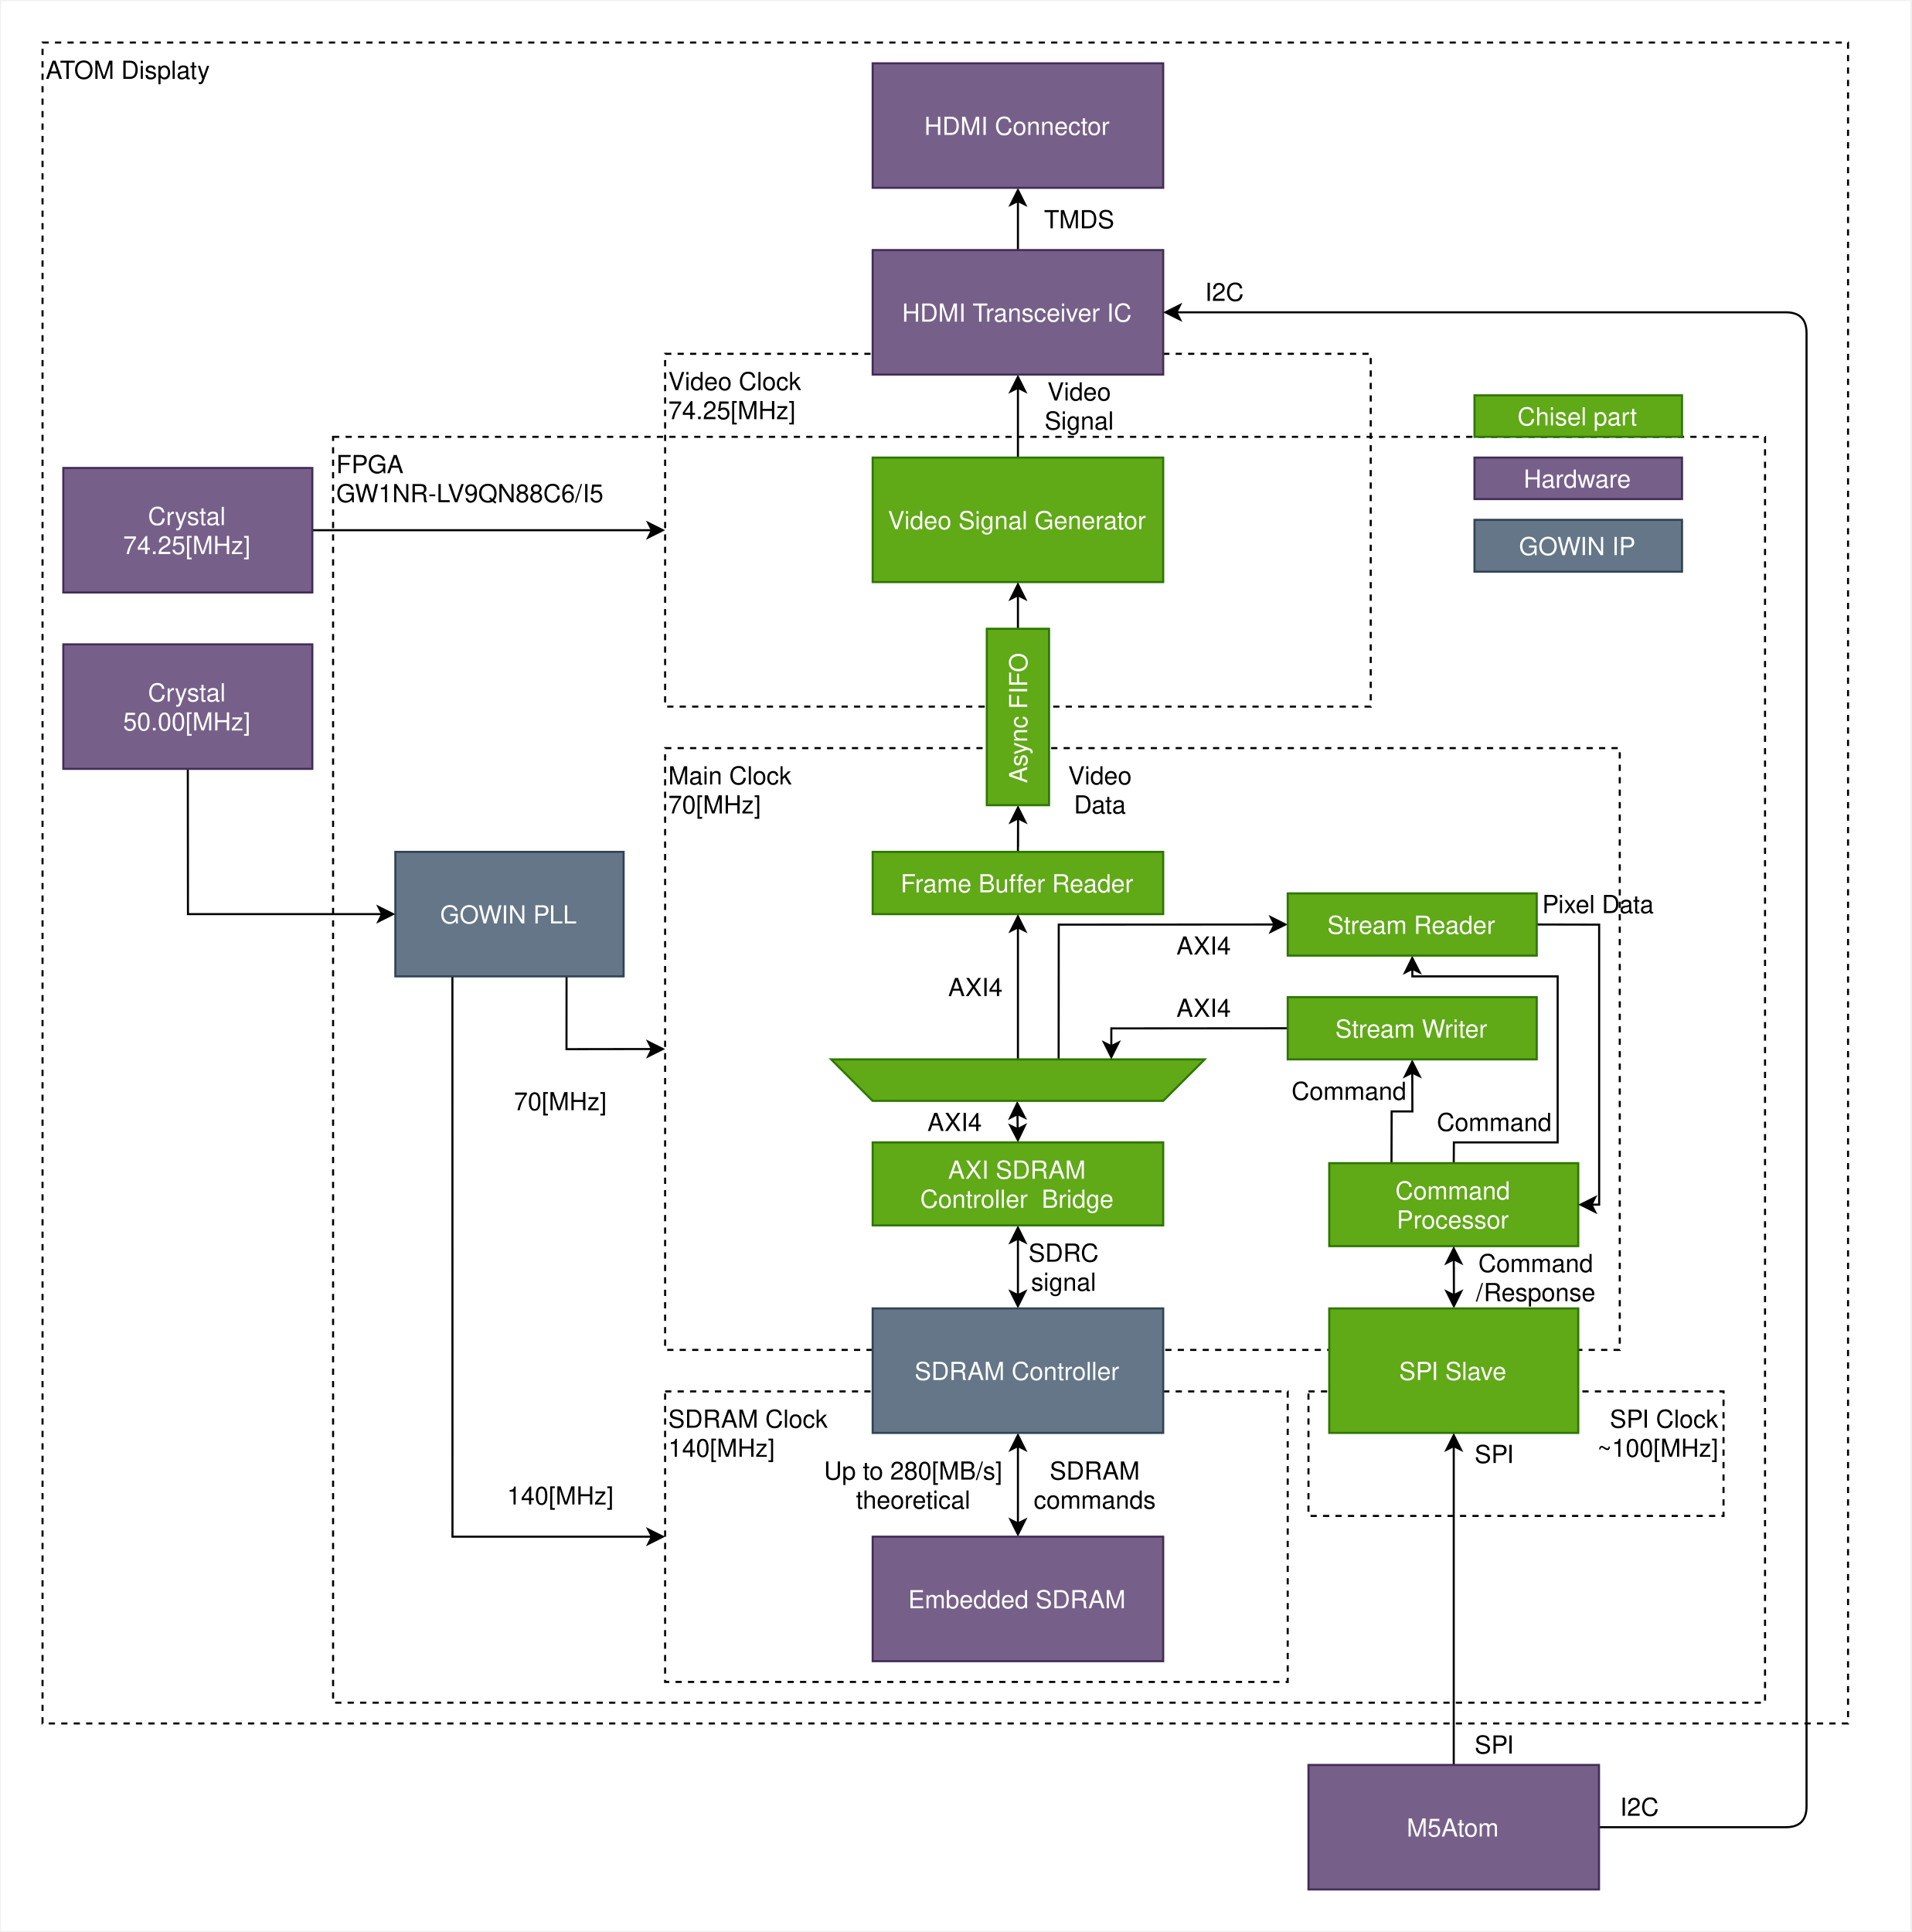
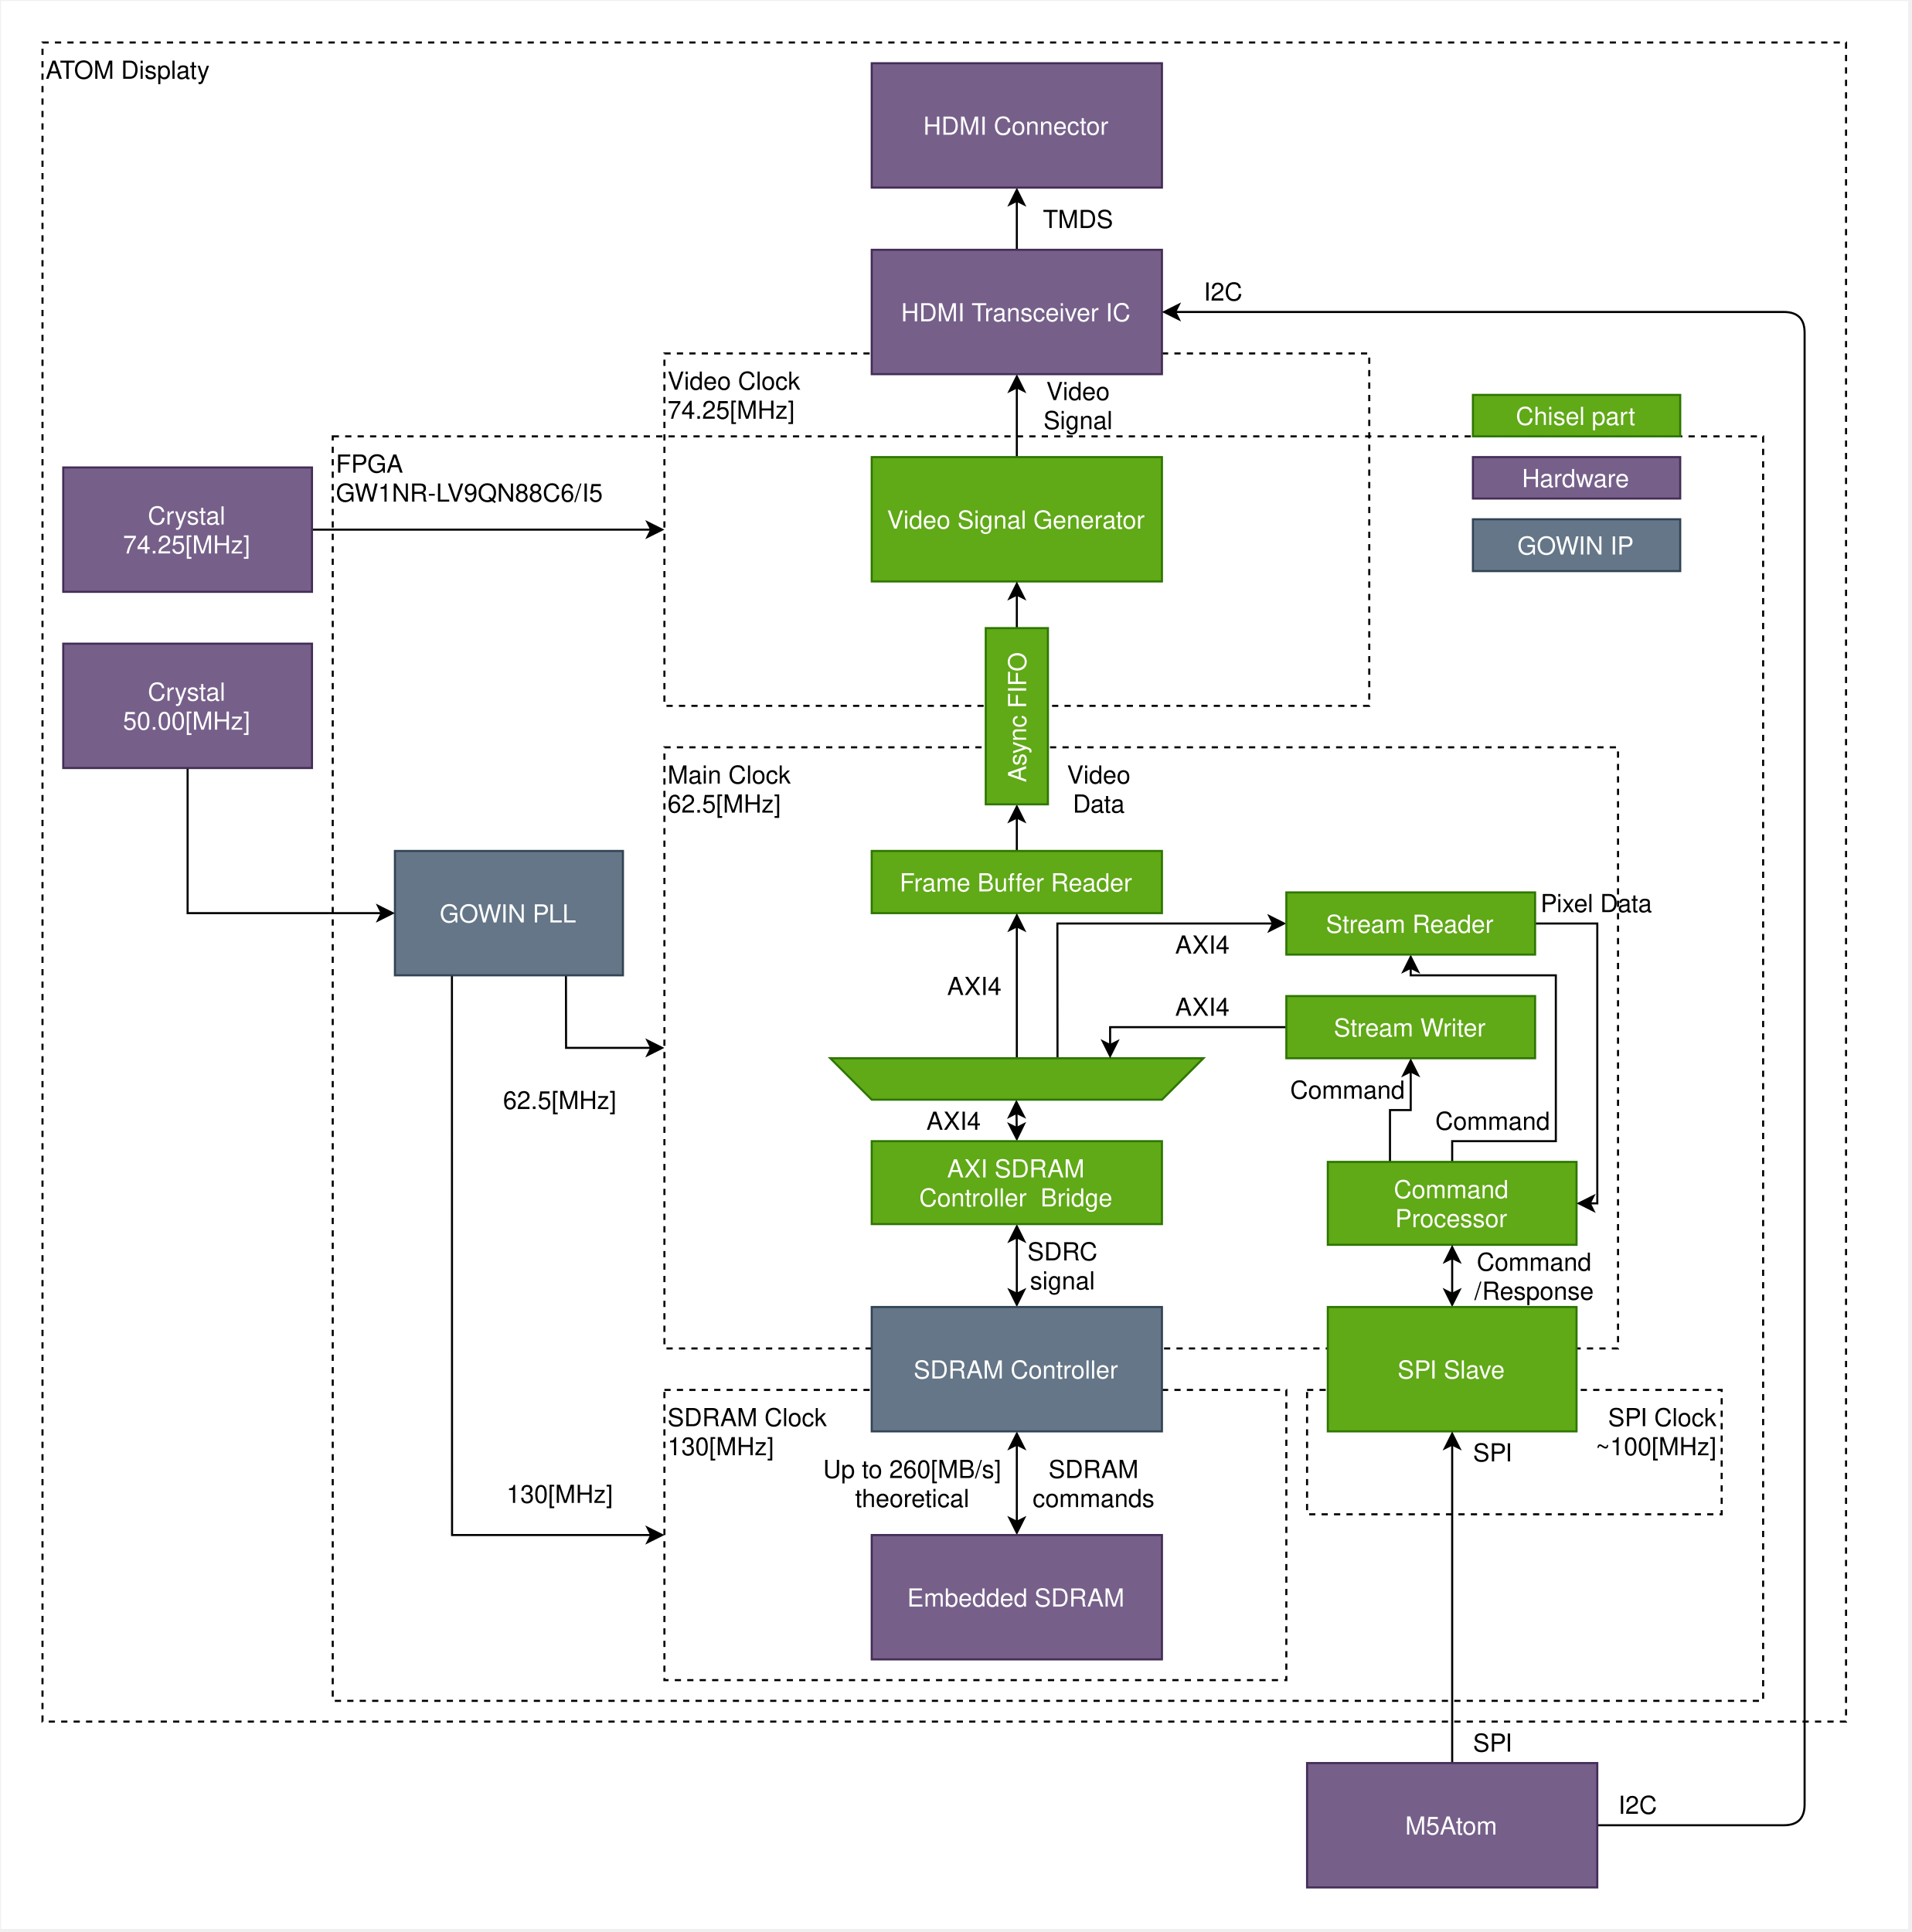
- <svg xmlns="http://www.w3.org/2000/svg" host="65bd71144e" version="1.1" width="921px" height="931px" viewBox="-0.5 -0.5 921 931" content="&lt;mxfile&gt;&lt;diagram id=&quot;Q74txtfL8WMTMJw7WfV6&quot; name=&quot;Page-1&quot;&gt;7V1Ld9o4FP41LJODbMs2SwIh5ZzQMqHTtEsVlOAZY3FspwldzG8fCfxCVxBDZIyZySboRgb03ffVldIye4u3u5As5yM2o37LaM/eWma/ZfAf5PBfgrLaUJDdbm8oz6E3S2g5YeL9pgkxnfbizWi0NTFmzI+95TZxyoKATuMtGglD9ro97Yn525+6JM8UECZT4kPqozeL5xuqi9s5/RP1nufpJ6N0fQuSTk4I0ZzM2GuBZN62zF7IWLx5tXjrUV+gl+KyeW6w46/ZFwtpEJd5wDU2T/wi/kuyuOSLxat0tSF7CWZUPNBumTdRHLK/aY/5LOSUgAV81k3yJjSM6dvOb4Ky9XHJoGxB43DFpyQPXLkJJIlQXKEUo9cc4k5Kmxfg7ZgJkSRsfc7ePF85f5EsXg2E4wIgul+/jDil70VLn8Srd3CZkWi+HiA+ePJ8X4KI+N5zwIc+feLf+0Zg5XGJ6ibkmC0zHAFoCmh342jLOLYhjq6jwNFFOnDEAMfB+K7bMuyWYSIB1N0j+vxwdf+t88dn1+1x8mCIG4KtJKIdCKzdUQBr6wAWIwDsZDzkhJ7Ppn8X8P1HMBzfjD79buG+JmDDzWJ2IOuTn9Qfs8iLPSaoU44wDQvT76UJC28286kenmC8zZRsXOCK0VZxRQNTDMiUb9w1MQVbHOvawLr5UrXAG5YELsTWtBTYIkcHuNA3jYgXqLDVLvCnBjYbF5C1bAWymdH5ELImtCX9h+5IAS2yGo+tyiKYKouALA3YImgSAG50xsPJZMjCeM6eWUD825x6s41sPueeCZTWCP9F43iVxMbkJWacRN+8+Lt45honox/JO4jX/bfiYJUOAr7AwkNi+CP5iPUgf2w9Sp/byaiIvYTTZKHJ0mMSPtNklrUhCQj2MjOkPOjyfm1H3B8S+p2mesIFkIipdzSgIYm50O6X9KJwc0Wx26TDcxo5NuZ/MfqOyG34EyyIC/Sn9Y8ecTclcVfFe0hlpHU4QNRplrRHXBTjrkgBc7u0pg08scbykm1CyU7T2tOLNjTng5AsKCfdvDw98VDMaD9QMqONlmtVuK2Uax3pYBrp65TrU1pnbXJuQTl3OnXJuQWY8qk/EjnQ15AE0ZTyzxKyPuwdJueObbddopJzi0s6dk4k5yex1zA9r9leo6Pkv32I/E99EkXeVFIBVFYFMFQBuy4NwM5h/KP+T/ZaZJ1OI1QzE3B9XABM6H4XZihNogr5U48bjpD5PjdMPaPVbQufHHriGzfYFVtmSZOlJaGy/zdZh2qLDbXFrUtZIPuyWkOuG4cpg+XYrlIZTGSZ2DqtMmB0Qv9tHGj/q1EG5xht2NKFXDWqDmAdqAopZjXUIOAuUw3sMxrOPrMu9kHlu/vyOPzMSeP7+ybZMIRK5NaoIhsGdeB28ZPOBFRZCNXA9C2B0lZsW1fnDs4gnUMFY5LHSWdqTjoKc4LqMiewdtoLV3xZ/rHbhmelGFdYrktjqBiqfg4dimFX4Gh3ONAzL+ClVnwrc66tgmdXsF/QyLqqki1YN1vWj/KvS1aFCUvmBXFUeOexIOSKm3kwKdsf7JrvfGy+id+Z3947n7/YrDAXwAyqcgUGWOvvscWCBLOCHR6HbEqjqFlbg1jqBbNUpWaVCdZRtzEgrA2JTeoyCapcpy5DjWCu041WwZSTBsPBl3e0IGQxSXq9rjpnpxam7VzjLcUwFDUcF0O90LG1aCoa+foPvYKtiZJ+BAlivroYQJYI3J52G9CNlzbcZF14e9p4NKBtIUNC23Ih2qoMydCBtqFCW6SYGdzTjbGPLgfwbbixAm67KuGGrQhJl00Gd5/E5GKgNrcdrKpBsjLJhrm/DPXksgyJFJfa5bDWItZwE2Nfz2lDAUZyuKjoJFP2pOpAGMYbe1tPmwqx3K2uKLy6VUEMayK9uRetD2fxRcUA4zPObGzJ8DqKxEbV4qsFR1jD+ETC2Stfz2EQ1lufkyFU9o1WhaEFk8N0K2U4PlAQa91JASiqWiOUKGINKMLgFmBXWYqtI13+YJuDlR7+LHbhJljX0J2464TWxCe/GtXvI9eNlC0OVZXuLZhCwHIcf5MHGi1ZEEFgGxoayJZElSWroi8d8a11dj1WZ16+txT9iKn+19CPeKAf2NkVelS9FBU58P5e7vH46ob3qN0Rp7OtpmZH726EBdP6Ee7GbHGYA6k3tpQP5TplG0a1OBCYSq798Bm4iUJdfK8qHOA1pKKIo3DVVVWgMAzia/Ya1TSzlbNYLrRYtR0IsxSpPmgtwe3r8jcFnJV5Aa0lqva1quJTDOPToQFPHDU1CpXcm6M6mF6RPbErSGdzO2F2itENum4joxJrUSbGFB80pqHHIRLMLm9lsKKzX3/bSOl+2ApPSZ4iFNWWDmBFuFpfIQLDEHISh5TwELKB54Cx1GBrli1G6EiM7QoabHUeKjpZwqsyPLX14eMS5YpoTpbiZRzy37+ZePRmWTC5Gb1gh7ngv9H0vjn5FpOPKUKxIwa5moJ/01DnoluqUdV2ElbcmPZ9aF1KIGTKm6EnTKxsLXfIZHbmGE+aNjnrNDTbDCtndhQN+zWe+4U7f5ljfQy9uOGOVdFQUZ1jhVnUJVkPy30fW+XFaTqghddkXDS0itpiZdDCwOOSoDV3dOafAloH+rxs2+8y0JXtbdn2Ki3owtLKhaFrIzleg8fNKkMXOrMxzyTElEvqdrWlkFiViVcGMXRqfy5FYCgu8BMtc/hmJLoConUpO6txx3PKQroG61K4ICd9WNH7psr5sA4uKC7z+M9sramArioDdOAe5gVtMljSJsMJU2sHpnDJHXK9zT8LOPSE33ndPnBV9pJELRc5wJDt66g/uRgplfT/qmSicUR6zIf5/3zYNI3k/zrDvP0X&lt;/diagram&gt;&lt;/mxfile&gt;">
+ <svg xmlns="http://www.w3.org/2000/svg" host="65bd71144e" version="1.1" width="922px" height="932px" viewBox="-0.5 -0.5 922 932" content="&lt;mxfile&gt;&lt;diagram id=&quot;Q74txtfL8WMTMJw7WfV6&quot; name=&quot;Page-1&quot;&gt;7V3be6I4FP9rfGw/AgTw0Utt/b4649bZ6cxjRtPKLhI/oBfnYf/2DcrNnGjRBhF352XMMQj5nfvJCW0ZvcX7bUCW8xGbUa+la7P3ltFv6Tpq6w7/L6asEoqt2RvKc+DOElpOmLi/aULUEuqLO6Ph1sSIMS9yl9vEKfN9Oo22aCQI2Nv2tCfmbd91SZ4pIEymxIPUR3cWzTdUB2s5/Y66z/P0zkhLvlmQdHJCCOdkxt4KJOOmZfQCxqLNp8V7j3oxeikum+sGO77NHiygflTmAkffXPFKvJdkccmDRat0tQF78Wc0vkBrGd0wCtjftMc8FnCKz3w+qwtvmzzJKw0i+l4gJY9xS9mCRsGKT0m+vXISSBKhuEIpRm85xO2UNi/A2zYSIknY+pz9eL5y/iFZvBwI2wFAdL59HXFK3w2XHolWH+AyI+F8PUB88OR6ngAR8dxnnw89+sSfuxsD43KJ6iTkiC0V4WiJOGoQR8eW4OggFThigONgfNtp6VZLN1AM1O0j+vJwdf+9/ccXx+lx8mCIG4KtIKJtCKzVlgBrqQAWIwDsZDzkhJ7Hpn8X8P0nZjjuju5+t3BfEbDBZjE7kPXIL+qNWehGLoupU44wDQrT74UJC3c28xTZDYy3mZKNC1zRNRlXFDBFh0z5zl0Tk7DFNq91rJovVQu8bgrgQmwNU4ItslWAC33TiLi+BFtLv248tNm4gK1pSbDNzM6nsDWgNek/dEYScJGh3JycXGxlciuzCchUgC2CRgHgRmc8oEyGLIjm7Jn5xLvJqd1tZPM59yxGaY3wXzSKVkl0TF4ixkn03Y1+xNdwhdiMfia/EH/uvxcHq3Tg8wUWLoqHP5NbrAf5ZetRet1ORoXsJZgmC02WHpHgmSazzA0phmAvMwPKwy73dTvm/pTQ7zTWEy6AJJ56S30akIgL7X5JLwo3VxRLI21kg+iYf6P3bUtbX8H8qEB/Wv9TI+6GIO6yiA/JzLQKF4jazZL2kIti1ImTwNwurWkDN15jeck2oGQjuy7RhuZ8EJAF5aTuy9MTD8Z07YGSGW20XMsCbqlcq0gI01hfpVyf0jork3MTyrndrkvOTcCUu/4ozoK+BcQPp5TfK5b1Ye8wObctS3OITM5NLunYPpGcn8RewwS9ZnuNjpJ/7RD5n3okDN2poAKorApgqAJWXRqA7cP4R71f7K3IOpVGqGYm4Pq4AJjQ+RGboTSJKuRPPW44AuZ53DD19FZHi31y4MZP3GBXbBolTZaShMr632Qdqi0W1BanLmWB7MtqDbluHKYMpm05UmUwkGlg87TKgNEJ/bd+oP2vRhnsY7RhSxdy1ag6gLWhKqSY1VCDgPtMNbBPbzj7jLrYB5Xv9uvj8Asnje/vm2TDECqRW6OKbBjUgZvFLzqLocpCqAambwmUlmTjujp3cAbpHCoYkzxOOlNz0paYE1SXOYG1016w4svyjt04PCvFuMJiXRpDxZB1dKhQDKsCR7vDgZ55AS+14luZc20VPKuC/YJG1lWlbMGq2bK+lD8uWRUmLJnrR2Hhl8cxIVfczIMJ2f5g13z7c/MN/MF8be98/mGzwlwAM6jKFRhgrb/HFgvizwp2eBywKQ3DZm0NYqEbzJSVmmUmWEXdRoewNiQ2qcskyHKdugw1grlOJ1z5U04aDAdfP9CCgEUk6fa6ap+dWhiWfY23FEOX1HAcDPVCxdaiIWnl6z/0CrYmTPoRBIj56iIAWSJwe9ptQD9e2nCT9eHtaeNRgLaJdAFt04FoyzIkXQXaugztOMXM4J5ujH14OYBvw40lcFtVCTdsRUi6bDK4+yQiFwO1se1gZS2SlUk2zP1FqCeXZUiEuNQqh7USsYabGPu7ThsKMRIDRkkvmbQrVQXGMOLY23zaVIjFjnVJ6dWpCmJYFenN3XB9QIsvKgIYn3FuYwmm15akNrImXyU4wirGHQlmb3w9h0FYb4VOhFDaOVoVhiZMD9PNlOH4QEGsdS8FoChrjpCiiBWgCMNbgF1lSbaKhPmTjQ5megC02IebYF1Df+KuU1oTj7w2quNHrBxJmxyqKt6bMImABTn+Iw80XDI/hMA2NDQQLYksT5ZFXyoiXPPsuqzOvIBvSjoSU/2voSPxQD+wsy/0qIopKnLg493c4/FVDe9R+yN2e1tNjbba/QgTJvYj3InY4jAHUm9sKR7Mtcu2jCpxIDCVXPvhM3AThcr4XlU4wGsIZRFb4qqrqkFhGMTX7DWqaWcrZ7EcaLFqOxJmSlJ90FyCtevybws4K/MCmktkDWxVxacYxqdDHZ45amoUKrg3W3Y0vSJ7YlWQzuZ2wmgXoxt0rSG9EmtRJsaMbzSmgcshipld3spgSW+/+saR0h2xFZ6TPEUoqiwdwJJwtb5CBIYh5CQKKOEhZANPAmOhxdYoW4xQkRhbFbTYqjxWdLKEV2Z4auvExyXKFeGcLOOPUcD//83iS7vLgsnN6AU7zAX/nabvnBPfY/I5RSj2xCBHUfBv6PJcdEs1qtpOwpK3pv0YmpcSCBniZugJEytLyVtkMjtzjCdN25xVGppthpUzO5KW/RpP/sKdv8yxPgZu1HDHKmmpqM6xwizqkqyH6XyMrfTlaSqghS/KuGhoJbXFyqCFgcclQWvs6M0/BbQ29HnZtt9loCva27LtVUrQhaWVC0PXQmK8Bg+cVYYudGZjnknEUy6p39USQmJZJl4ZxNCp/bmMA8P4FX7xXXF3FHcFhOtSdlbjjuaUBXQN1qVwQUz6sKT3TZbzYRVckLzO4z+ztSYDuqoM0IZ7mBe0yWAKmwwnTK1tmMIlb5Hrbf5gwKFn/M7r/QNXZV+TqORVDjBk+zbqTy5GSgX9vyqZaByRHvNh/ncfNk0j+Z/PMG7+BQ==&lt;/diagram&gt;&lt;/mxfile&gt;">
  <defs />
  <g>
    <rect x="0" y="0" width="920" height="930" fill="rgb(255, 255, 255)" stroke="none" pointer-events="all" />
    <rect x="20" y="20" width="870" height="810" fill="none" stroke="rgb(0, 0, 0)" stroke-dasharray="3 3" pointer-events="all" />
    <g fill="rgb(0, 0, 0)" font-family="Helvetica" font-size="12px">
      <text x="21.5" y="37.5">
                ATOM Displaty
            </text>
    </g>
    <rect x="160" y="210" width="690" height="610" fill="none" stroke="rgb(0, 0, 0)" stroke-dasharray="3 3" pointer-events="all" />
    <g fill="rgb(0, 0, 0)" font-family="Helvetica" font-size="12px">
      <text x="161.5" y="227.5">
                FPGA
            </text>
      <text x="161.5" y="241.5">
                GW1NR-LV9QN88C6/I5
            </text>
    </g>
    <rect x="630" y="670" width="200" height="60" fill="none" stroke="rgb(0, 0, 0)" stroke-dasharray="3 3" pointer-events="all" />
    <g fill="rgb(0, 0, 0)" font-family="Helvetica" text-anchor="end" font-size="12px">
      <text x="827.5" y="687.5">
                SPI Clock
            </text>
      <text x="827.5" y="701.5">
                ~100[MHz]
            </text>
    </g>
    <rect x="320" y="170" width="340" height="170" fill="none" stroke="rgb(0, 0, 0)" stroke-dasharray="3 3" pointer-events="all" />
    <g fill="rgb(0, 0, 0)" font-family="Helvetica" font-size="12px">
      <text x="321.5" y="187.5">
                Video Clock
            </text>
      <text x="321.5" y="201.5">
                74.25[MHz]
            </text>
    </g>
    <rect x="320" y="360" width="460" height="290" fill="none" stroke="rgb(0, 0, 0)" stroke-dasharray="3 3" pointer-events="all" />
    <g fill="rgb(0, 0, 0)" font-family="Helvetica" font-size="12px">
      <text x="321.5" y="377.5">
                Main Clock
            </text>
      <text x="321.5" y="391.5">
-                 70[MHz]
+                 62.5[MHz]
            </text>
    </g>
    <rect x="320" y="670" width="300" height="140" fill="none" stroke="rgb(0, 0, 0)" stroke-dasharray="3 3" pointer-events="all" />
    <g fill="rgb(0, 0, 0)" font-family="Helvetica" font-size="12px">
      <text x="321.5" y="687.5">
                SDRAM Clock
            </text>
      <text x="321.5" y="701.5">
-                 140[MHz]
+                 130[MHz]
            </text>
    </g>
    <path d="M 490 220 L 490 186.37" fill="none" stroke="rgb(0, 0, 0)" stroke-miterlimit="10" pointer-events="stroke" />
    <path d="M 490 181.12 L 493.5 188.12 L 490 186.37 L 486.5 188.12 Z" fill="rgb(0, 0, 0)" stroke="rgb(0, 0, 0)" stroke-miterlimit="10" pointer-events="all" />
    <rect x="420" y="220" width="140" height="60" fill="#60a917" stroke="#2d7600" pointer-events="all" />
    <g fill="#ffffff" font-family="Helvetica" text-anchor="middle" font-size="12px">
      <text x="489.5" y="254.5">
                Video Signal Generator
            </text>
    </g>
-     <path d="M 490 410 L 490.07 390 L 490.07 407.47 L 490.05 393.87" fill="none" stroke="rgb(0, 0, 0)" stroke-miterlimit="10" pointer-events="stroke" />
-     <path d="M 490.05 388.62 L 493.55 395.61 L 490.05 393.87 L 486.55 395.62 Z" fill="rgb(0, 0, 0)" stroke="rgb(0, 0, 0)" stroke-miterlimit="10" pointer-events="all" />
+     <path d="M 490 410 L 490 390 L 490 407.56 L 490 393.87" fill="none" stroke="rgb(0, 0, 0)" stroke-miterlimit="10" pointer-events="stroke" />
+     <path d="M 490 388.62 L 493.5 395.62 L 490 393.87 L 486.5 395.62 Z" fill="rgb(0, 0, 0)" stroke="rgb(0, 0, 0)" stroke-miterlimit="10" pointer-events="all" />
    <rect x="420" y="410" width="140" height="30" fill="#60a917" stroke="#2d7600" pointer-events="all" />
    <g fill="#ffffff" font-family="Helvetica" text-anchor="middle" font-size="12px">
      <text x="489.5" y="429.5">
                Frame Buffer Reader
            </text>
    </g>
    <path d="M 490 120 L 490 96.37" fill="none" stroke="rgb(0, 0, 0)" stroke-miterlimit="10" pointer-events="stroke" />
    <path d="M 490 91.12 L 493.5 98.12 L 490 96.37 L 486.5 98.12 Z" fill="rgb(0, 0, 0)" stroke="rgb(0, 0, 0)" stroke-miterlimit="10" pointer-events="all" />
    <rect x="420" y="120" width="140" height="60" fill="#76608a" stroke="#432d57" pointer-events="all" />
    <g fill="#ffffff" font-family="Helvetica" text-anchor="middle" font-size="12px">
      <text x="489.5" y="154.5">
                HDMI Transceiver IC
            </text>
    </g>
    <path d="M 490 596.37 L 490 623.63" fill="none" stroke="rgb(0, 0, 0)" stroke-miterlimit="10" pointer-events="stroke" />
    <path d="M 490 591.12 L 493.5 598.12 L 490 596.37 L 486.5 598.12 Z" fill="rgb(0, 0, 0)" stroke="rgb(0, 0, 0)" stroke-miterlimit="10" pointer-events="all" />
    <path d="M 490 628.88 L 486.5 621.88 L 490 623.63 L 493.5 621.88 Z" fill="rgb(0, 0, 0)" stroke="rgb(0, 0, 0)" stroke-miterlimit="10" pointer-events="all" />
-     <path d="M 489.89 543.63 L 489.77 536.37" fill="none" stroke="rgb(0, 0, 0)" stroke-miterlimit="10" pointer-events="stroke" />
-     <path d="M 489.98 548.88 L 486.37 541.94 L 489.89 543.63 L 493.36 541.82 Z" fill="rgb(0, 0, 0)" stroke="rgb(0, 0, 0)" stroke-miterlimit="10" pointer-events="all" />
-     <path d="M 489.69 531.12 L 493.3 538.06 L 489.77 536.37 L 486.3 538.18 Z" fill="rgb(0, 0, 0)" stroke="rgb(0, 0, 0)" stroke-miterlimit="10" pointer-events="all" />
+     <path d="M 489.93 543.63 L 489.85 536.37" fill="none" stroke="rgb(0, 0, 0)" stroke-miterlimit="10" pointer-events="stroke" />
+     <path d="M 489.99 548.88 L 486.41 541.92 L 489.93 543.63 L 493.41 541.84 Z" fill="rgb(0, 0, 0)" stroke="rgb(0, 0, 0)" stroke-miterlimit="10" pointer-events="all" />
+     <path d="M 489.79 531.12 L 493.37 538.08 L 489.85 536.37 L 486.37 538.16 Z" fill="rgb(0, 0, 0)" stroke="rgb(0, 0, 0)" stroke-miterlimit="10" pointer-events="all" />
    <rect x="420" y="550" width="140" height="40" fill="#60a917" stroke="#2d7600" pointer-events="all" />
    <g fill="#ffffff" font-family="Helvetica" text-anchor="middle" font-size="12px">
      <text x="489.5" y="567.5">
                AXI SDRAM
            </text>
      <text x="489.5" y="581.5">
                Controller  Bridge
            </text>
    </g>
    <path d="M 490 696.37 L 490 733.63" fill="none" stroke="rgb(0, 0, 0)" stroke-miterlimit="10" pointer-events="stroke" />
    <path d="M 490 691.12 L 493.5 698.12 L 490 696.37 L 486.5 698.12 Z" fill="rgb(0, 0, 0)" stroke="rgb(0, 0, 0)" stroke-miterlimit="10" pointer-events="all" />
    <path d="M 490 738.88 L 486.5 731.88 L 490 733.63 L 493.5 731.88 Z" fill="rgb(0, 0, 0)" stroke="rgb(0, 0, 0)" stroke-miterlimit="10" pointer-events="all" />
    <rect x="420" y="630" width="140" height="60" fill="#647687" stroke="#314354" pointer-events="all" />
    <g fill="#ffffff" font-family="Helvetica" text-anchor="middle" font-size="12px">
      <text x="489.5" y="664.5">
                SDRAM Controller
            </text>
    </g>
-     <path d="M 272.5 470 L 272.47 505.07 L 313.63 505.01" fill="none" stroke="rgb(0, 0, 0)" stroke-miterlimit="10" pointer-events="stroke" />
-     <path d="M 318.88 505 L 311.89 508.51 L 313.63 505.01 L 311.88 501.51 Z" fill="rgb(0, 0, 0)" stroke="rgb(0, 0, 0)" stroke-miterlimit="10" pointer-events="all" />
-     <path d="M 217.5 470 L 217.53 740 L 313.63 740" fill="none" stroke="rgb(0, 0, 0)" stroke-miterlimit="10" pointer-events="stroke" />
+     <path d="M 272.5 470 L 272.56 505 L 313.63 505" fill="none" stroke="rgb(0, 0, 0)" stroke-miterlimit="10" pointer-events="stroke" />
+     <path d="M 318.88 505 L 311.88 508.5 L 313.63 505 L 311.88 501.5 Z" fill="rgb(0, 0, 0)" stroke="rgb(0, 0, 0)" stroke-miterlimit="10" pointer-events="all" />
+     <path d="M 217.5 470 L 217.56 740 L 313.63 740" fill="none" stroke="rgb(0, 0, 0)" stroke-miterlimit="10" pointer-events="stroke" />
    <path d="M 318.88 740 L 311.88 743.5 L 313.63 740 L 311.88 736.5 Z" fill="rgb(0, 0, 0)" stroke="rgb(0, 0, 0)" stroke-miterlimit="10" pointer-events="all" />
    <rect x="190" y="410" width="110" height="60" fill="#647687" stroke="#314354" pointer-events="all" />
    <g fill="#ffffff" font-family="Helvetica" text-anchor="middle" font-size="12px">
      <text x="244.5" y="444.5">
                GOWIN PLL
            </text>
    </g>
    <rect x="420" y="740" width="140" height="60" fill="#76608a" stroke="#432d57" pointer-events="all" />
    <g fill="#ffffff" font-family="Helvetica" text-anchor="middle" font-size="12px">
      <text x="489.5" y="774.5">
                Embedded SDRAM
            </text>
    </g>
    <path d="M 150 255 L 313.63 255" fill="none" stroke="rgb(0, 0, 0)" stroke-miterlimit="10" pointer-events="stroke" />
    <path d="M 318.88 255 L 311.88 258.5 L 313.63 255 L 311.88 251.5 Z" fill="rgb(0, 0, 0)" stroke="rgb(0, 0, 0)" stroke-miterlimit="10" pointer-events="all" />
    <rect x="30" y="225" width="120" height="60" fill="#76608a" stroke="#432d57" pointer-events="all" />
    <g fill="#ffffff" font-family="Helvetica" text-anchor="middle" font-size="12px">
      <text x="89.5" y="252.5">
                Crystal
            </text>
      <text x="89.5" y="266.5">
                74.25[MHz]
            </text>
    </g>
-     <path d="M 670 560 L 670.07 535.07 L 680.07 535.07 L 680.02 516.37" fill="none" stroke="rgb(0, 0, 0)" stroke-miterlimit="10" pointer-events="stroke" />
-     <path d="M 680 511.12 L 683.52 518.11 L 680.02 516.37 L 676.52 518.13 Z" fill="rgb(0, 0, 0)" stroke="rgb(0, 0, 0)" stroke-miterlimit="10" pointer-events="all" />
-     <path d="M 700 560 L 700.07 550 L 750.07 550 L 750.07 470 L 680.07 470 L 680.04 466.37" fill="none" stroke="rgb(0, 0, 0)" stroke-miterlimit="10" pointer-events="stroke" />
-     <path d="M 680.01 461.12 L 683.55 468.09 L 680.04 466.37 L 676.55 468.14 Z" fill="rgb(0, 0, 0)" stroke="rgb(0, 0, 0)" stroke-miterlimit="10" pointer-events="all" />
+     <path d="M 670 560 L 670 535 L 680 535 L 680 516.37" fill="none" stroke="rgb(0, 0, 0)" stroke-miterlimit="10" pointer-events="stroke" />
+     <path d="M 680 511.12 L 683.5 518.12 L 680 516.37 L 676.5 518.12 Z" fill="rgb(0, 0, 0)" stroke="rgb(0, 0, 0)" stroke-miterlimit="10" pointer-events="all" />
+     <path d="M 700 560 L 700 550 L 750 550 L 750 470 L 680 470 L 680 466.37" fill="none" stroke="rgb(0, 0, 0)" stroke-miterlimit="10" pointer-events="stroke" />
+     <path d="M 680 461.12 L 683.5 468.12 L 680 466.37 L 676.5 468.12 Z" fill="rgb(0, 0, 0)" stroke="rgb(0, 0, 0)" stroke-miterlimit="10" pointer-events="all" />
    <rect x="640" y="560" width="120" height="40" fill="#60a917" stroke="#2d7600" pointer-events="all" />
    <g fill="#ffffff" font-family="Helvetica" text-anchor="middle" font-size="12px">
      <text x="699.5" y="577.5">
                Command
            </text>
      <text x="699.5" y="591.5">
                Processor
            </text>
    </g>
    <path d="M 490 302.5 L 490 286.37" fill="none" stroke="rgb(0, 0, 0)" stroke-miterlimit="10" pointer-events="stroke" />
    <path d="M 490 281.12 L 493.5 288.12 L 490 286.37 L 486.5 288.12 Z" fill="rgb(0, 0, 0)" stroke="rgb(0, 0, 0)" stroke-miterlimit="10" pointer-events="all" />
    <rect x="447.5" y="330" width="85" height="30" fill="#60a917" stroke="#2d7600" transform="rotate(-90,490,345)" pointer-events="all" />
    <g fill="#ffffff" font-family="Helvetica" text-anchor="middle" font-size="12px" transform="rotate(-90,490,345)">
      <text x="489.5" y="349.5">
                Async FIFO
            </text>
    </g>
    <rect x="492.5" y="600" width="40" height="20" fill="none" stroke="none" pointer-events="all" />
    <g fill="rgb(0, 0, 0)" font-family="Helvetica" text-anchor="middle" font-size="12px">
      <text x="512" y="607.5">
                SDRC
            </text>
      <text x="512" y="621.5">
                signal
            </text>
    </g>
    <rect x="495" y="700" width="65" height="30" fill="none" stroke="none" pointer-events="all" />
    <g fill="rgb(0, 0, 0)" font-family="Helvetica" text-anchor="middle" font-size="12px">
      <text x="527" y="712.5">
                SDRAM
            </text>
      <text x="527" y="726.5">
                commands
            </text>
    </g>
    <rect x="510" y="370" width="40" height="20" fill="none" stroke="none" pointer-events="all" />
    <g fill="rgb(0, 0, 0)" font-family="Helvetica" text-anchor="middle" font-size="12px">
      <text x="529.5" y="377.5">
                Video
            </text>
      <text x="529.5" y="391.5">
                Data
            </text>
    </g>
    <rect x="500" y="180" width="40" height="30" fill="none" stroke="none" pointer-events="all" />
    <g fill="rgb(0, 0, 0)" font-family="Helvetica" text-anchor="middle" font-size="12px">
      <text x="519.5" y="192.5">
                Video
            </text>
      <text x="519.5" y="206.5">
                Signal
            </text>
    </g>
    <rect x="240" y="520" width="60" height="20" fill="none" stroke="none" pointer-events="all" />
    <g fill="rgb(0, 0, 0)" font-family="Helvetica" text-anchor="middle" font-size="12px">
      <text x="269.5" y="534.5">
-                 70[MHz]
+                 62.5[MHz]
            </text>
    </g>
    <rect x="230" y="710" width="80" height="20" fill="none" stroke="none" pointer-events="all" />
    <g fill="rgb(0, 0, 0)" font-family="Helvetica" text-anchor="middle" font-size="12px">
      <text x="269.5" y="724.5">
-                 140[MHz]
+                 130[MHz]
            </text>
    </g>
    <rect x="710" y="190" width="100" height="20" fill="#60a917" stroke="#2d7600" pointer-events="all" />
    <g fill="#ffffff" font-family="Helvetica" text-anchor="middle" font-size="12px">
      <text x="759.5" y="204.5">
                Chisel part
            </text>
    </g>
    <rect x="710" y="220" width="100" height="20" fill="#76608a" stroke="#432d57" pointer-events="all" />
    <g fill="#ffffff" font-family="Helvetica" text-anchor="middle" font-size="12px">
      <text x="759.5" y="234.5">
                Hardware
            </text>
    </g>
    <rect x="710" y="250" width="100" height="25" fill="#647687" stroke="#314354" pointer-events="all" />
    <g fill="#ffffff" font-family="Helvetica" text-anchor="middle" font-size="12px">
      <text x="759.5" y="267">
                GOWIN IP
            </text>
    </g>
-     <path d="M 700.07 623.63 L 700.07 610 L 700.07 620 L 700.02 606.37" fill="none" stroke="rgb(0, 0, 0)" stroke-miterlimit="10" pointer-events="stroke" />
-     <path d="M 700.07 628.88 L 696.57 621.88 L 700.07 623.63 L 703.57 621.88 Z" fill="rgb(0, 0, 0)" stroke="rgb(0, 0, 0)" stroke-miterlimit="10" pointer-events="all" />
-     <path d="M 700 601.12 L 703.53 608.11 L 700.02 606.37 L 696.53 608.13 Z" fill="rgb(0, 0, 0)" stroke="rgb(0, 0, 0)" stroke-miterlimit="10" pointer-events="all" />
+     <path d="M 700 623.63 L 700 610 L 700 620 L 700 606.37" fill="none" stroke="rgb(0, 0, 0)" stroke-miterlimit="10" pointer-events="stroke" />
+     <path d="M 700 628.88 L 696.5 621.88 L 700 623.63 L 703.5 621.88 Z" fill="rgb(0, 0, 0)" stroke="rgb(0, 0, 0)" stroke-miterlimit="10" pointer-events="all" />
+     <path d="M 700 601.12 L 703.5 608.12 L 700 606.37 L 696.5 608.12 Z" fill="rgb(0, 0, 0)" stroke="rgb(0, 0, 0)" stroke-miterlimit="10" pointer-events="all" />
    <rect x="640" y="630" width="120" height="60" fill="#60a917" stroke="#2d7600" pointer-events="all" />
    <g fill="#ffffff" font-family="Helvetica" text-anchor="middle" font-size="12px">
      <text x="699.5" y="664.5">
                SPI Slave
            </text>
    </g>
    <rect x="710" y="600" width="60" height="30" fill="none" stroke="none" pointer-events="all" />
    <g fill="rgb(0, 0, 0)" font-family="Helvetica" text-anchor="middle" font-size="12px">
      <text x="739.5" y="612.5">
                Command
            </text>
      <text x="739.5" y="626.5">
                /Response
            </text>
    </g>
    <path d="M 700 850 L 700 696.37" fill="none" stroke="rgb(0, 0, 0)" stroke-miterlimit="10" pointer-events="stroke" />
    <path d="M 700 691.12 L 703.5 698.12 L 700 696.37 L 696.5 698.12 Z" fill="rgb(0, 0, 0)" stroke="rgb(0, 0, 0)" stroke-miterlimit="10" pointer-events="all" />
    <path d="M 770 880 L 860 880 Q 870 880 870 870 L 870 160 Q 870 150 860 150 L 566.37 150" fill="none" stroke="rgb(0, 0, 0)" stroke-miterlimit="10" pointer-events="stroke" />
    <path d="M 561.12 150 L 568.12 146.5 L 566.37 150 L 568.12 153.5 Z" fill="rgb(0, 0, 0)" stroke="rgb(0, 0, 0)" stroke-miterlimit="10" pointer-events="all" />
    <rect x="630" y="850" width="140" height="60" fill="#76608a" stroke="#432d57" pointer-events="all" />
    <g fill="#ffffff" font-family="Helvetica" text-anchor="middle" font-size="12px">
      <text x="699.5" y="884.5">
                M5Atom
            </text>
    </g>
    <rect x="700" y="830" width="40" height="20" fill="none" stroke="none" pointer-events="all" />
    <g fill="rgb(0, 0, 0)" font-family="Helvetica" text-anchor="middle" font-size="12px">
      <text x="719.5" y="844.5">
                SPI
            </text>
    </g>
-     <path d="M 90 370 L 90.07 440 L 183.63 440" fill="none" stroke="rgb(0, 0, 0)" stroke-miterlimit="10" pointer-events="stroke" />
+     <path d="M 90 370 L 90 440 L 183.63 440" fill="none" stroke="rgb(0, 0, 0)" stroke-miterlimit="10" pointer-events="stroke" />
    <path d="M 188.88 440 L 181.88 443.5 L 183.63 440 L 181.88 436.5 Z" fill="rgb(0, 0, 0)" stroke="rgb(0, 0, 0)" stroke-miterlimit="10" pointer-events="all" />
    <rect x="30" y="310" width="120" height="60" fill="#76608a" stroke="#432d57" pointer-events="all" />
    <g fill="#ffffff" font-family="Helvetica" text-anchor="middle" font-size="12px">
      <text x="89.5" y="337.5">
                Crystal
            </text>
      <text x="89.5" y="351.5">
                50.00[MHz]
            </text>
    </g>
    <rect x="770" y="860" width="40" height="20" fill="none" stroke="none" pointer-events="all" />
    <g fill="rgb(0, 0, 0)" font-family="Helvetica" text-anchor="middle" font-size="12px">
      <text x="789.5" y="874.5">
                I2C
            </text>
    </g>
-     <path d="M 509.62 509.76 L 509.67 445.07 L 613.63 445" fill="none" stroke="rgb(0, 0, 0)" stroke-miterlimit="10" pointer-events="stroke" />
+     <path d="M 509.62 509.76 L 509.56 445 L 613.63 445" fill="none" stroke="rgb(0, 0, 0)" stroke-miterlimit="10" pointer-events="stroke" />
    <path d="M 618.88 445 L 611.88 448.5 L 613.63 445 L 611.88 441.5 Z" fill="rgb(0, 0, 0)" stroke="rgb(0, 0, 0)" stroke-miterlimit="10" pointer-events="all" />
-     <path d="M 740 445 L 770.07 445.07 L 770.07 580 L 766.37 580" fill="none" stroke="rgb(0, 0, 0)" stroke-miterlimit="10" pointer-events="stroke" />
+     <path d="M 740 445 L 770 445 L 770 580 L 766.37 580" fill="none" stroke="rgb(0, 0, 0)" stroke-miterlimit="10" pointer-events="stroke" />
    <path d="M 761.12 580 L 768.12 576.5 L 766.37 580 L 768.12 583.5 Z" fill="rgb(0, 0, 0)" stroke="rgb(0, 0, 0)" stroke-miterlimit="10" pointer-events="all" />
    <rect x="620" y="430" width="120" height="30" fill="#60a917" stroke="#2d7600" pointer-events="all" />
    <g fill="#ffffff" font-family="Helvetica" text-anchor="middle" font-size="12px">
      <text x="679.5" y="449.5">
                Stream Reader
            </text>
    </g>
    <path d="M 490 510 L 490 446.37" fill="none" stroke="rgb(0, 0, 0)" stroke-miterlimit="10" pointer-events="stroke" />
    <path d="M 490 441.12 L 493.5 448.12 L 490 446.37 L 486.5 448.12 Z" fill="rgb(0, 0, 0)" stroke="rgb(0, 0, 0)" stroke-miterlimit="10" pointer-events="all" />
    <path d="M 400 530 L 420 510 L 560 510 L 580 530 Z" fill="#60a917" stroke="#2d7600" stroke-miterlimit="10" transform="rotate(-180,490,520)" pointer-events="all" />
    <rect x="440" y="530" width="40" height="20" fill="none" stroke="none" pointer-events="all" />
    <g fill="rgb(0, 0, 0)" font-family="Helvetica" text-anchor="middle" font-size="12px">
      <text x="459.5" y="544.5">
                AXI4
            </text>
    </g>
-     <path d="M 620 495 L 535 495.07 L 535 503.63" fill="none" stroke="rgb(0, 0, 0)" stroke-miterlimit="10" pointer-events="stroke" />
+     <path d="M 620 495 L 535 495 L 535 503.63" fill="none" stroke="rgb(0, 0, 0)" stroke-miterlimit="10" pointer-events="stroke" />
    <path d="M 535 508.88 L 531.5 501.88 L 535 503.63 L 538.5 501.88 Z" fill="rgb(0, 0, 0)" stroke="rgb(0, 0, 0)" stroke-miterlimit="10" pointer-events="all" />
    <rect x="620" y="480" width="120" height="30" fill="#60a917" stroke="#2d7600" pointer-events="all" />
    <g fill="#ffffff" font-family="Helvetica" text-anchor="middle" font-size="12px">
      <text x="679.5" y="499.5">
                Stream Writer
            </text>
    </g>
    <rect x="560" y="480" width="40" height="10" fill="none" stroke="none" pointer-events="all" />
    <g fill="rgb(0, 0, 0)" font-family="Helvetica" text-anchor="middle" font-size="12px">
      <text x="579.5" y="489.5">
                AXI4
            </text>
    </g>
    <rect x="560" y="450" width="40" height="10" fill="none" stroke="none" pointer-events="all" />
    <g fill="rgb(0, 0, 0)" font-family="Helvetica" text-anchor="middle" font-size="12px">
      <text x="579.5" y="459.5">
                AXI4
            </text>
    </g>
    <rect x="450" y="470" width="40" height="10" fill="none" stroke="none" pointer-events="all" />
    <g fill="rgb(0, 0, 0)" font-family="Helvetica" text-anchor="middle" font-size="12px">
      <text x="469.5" y="479.5">
                AXI4
            </text>
    </g>
    <rect x="620" y="520" width="60" height="10" fill="none" stroke="none" pointer-events="all" />
    <g fill="rgb(0, 0, 0)" font-family="Helvetica" text-anchor="middle" font-size="12px">
      <text x="649.5" y="529.5">
                Command
            </text>
    </g>
    <rect x="690" y="535" width="60" height="10" fill="none" stroke="none" pointer-events="all" />
    <g fill="rgb(0, 0, 0)" font-family="Helvetica" text-anchor="middle" font-size="12px">
      <text x="719.5" y="544.5">
                Command
            </text>
    </g>
    <rect x="740" y="430" width="60" height="10" fill="none" stroke="none" pointer-events="all" />
    <g fill="rgb(0, 0, 0)" font-family="Helvetica" text-anchor="middle" font-size="12px">
      <text x="769.5" y="439.5">
                Pixel Data
            </text>
    </g>
    <rect x="400" y="690" width="80" height="50" fill="none" stroke="none" pointer-events="all" />
    <g fill="rgb(0, 0, 0)" font-family="Helvetica" text-anchor="middle" font-size="12px">
      <text x="439.5" y="712.5">
-                 Up to 280[MB/s]
+                 Up to 260[MB/s]
            </text>
      <text x="439.5" y="726.5">
                theoretical
            </text>
    </g>
    <rect x="700" y="690" width="40" height="20" fill="none" stroke="none" pointer-events="all" />
    <g fill="rgb(0, 0, 0)" font-family="Helvetica" text-anchor="middle" font-size="12px">
      <text x="719.5" y="704.5">
                SPI
            </text>
    </g>
    <rect x="570" y="130" width="40" height="20" fill="none" stroke="none" pointer-events="all" />
    <g fill="rgb(0, 0, 0)" font-family="Helvetica" text-anchor="middle" font-size="12px">
      <text x="589.5" y="144.5">
                I2C
            </text>
    </g>
    <rect x="420" y="30" width="140" height="60" fill="#76608a" stroke="#432d57" pointer-events="all" />
    <g fill="#ffffff" font-family="Helvetica" text-anchor="middle" font-size="12px">
      <text x="489.5" y="64.5">
                HDMI Connector
            </text>
    </g>
    <rect x="500" y="90" width="40" height="30" fill="none" stroke="none" pointer-events="all" />
    <g fill="rgb(0, 0, 0)" font-family="Helvetica" text-anchor="middle" font-size="12px">
      <text x="519.5" y="109.5">
                TMDS
            </text>
    </g>
  </g>
</svg>
